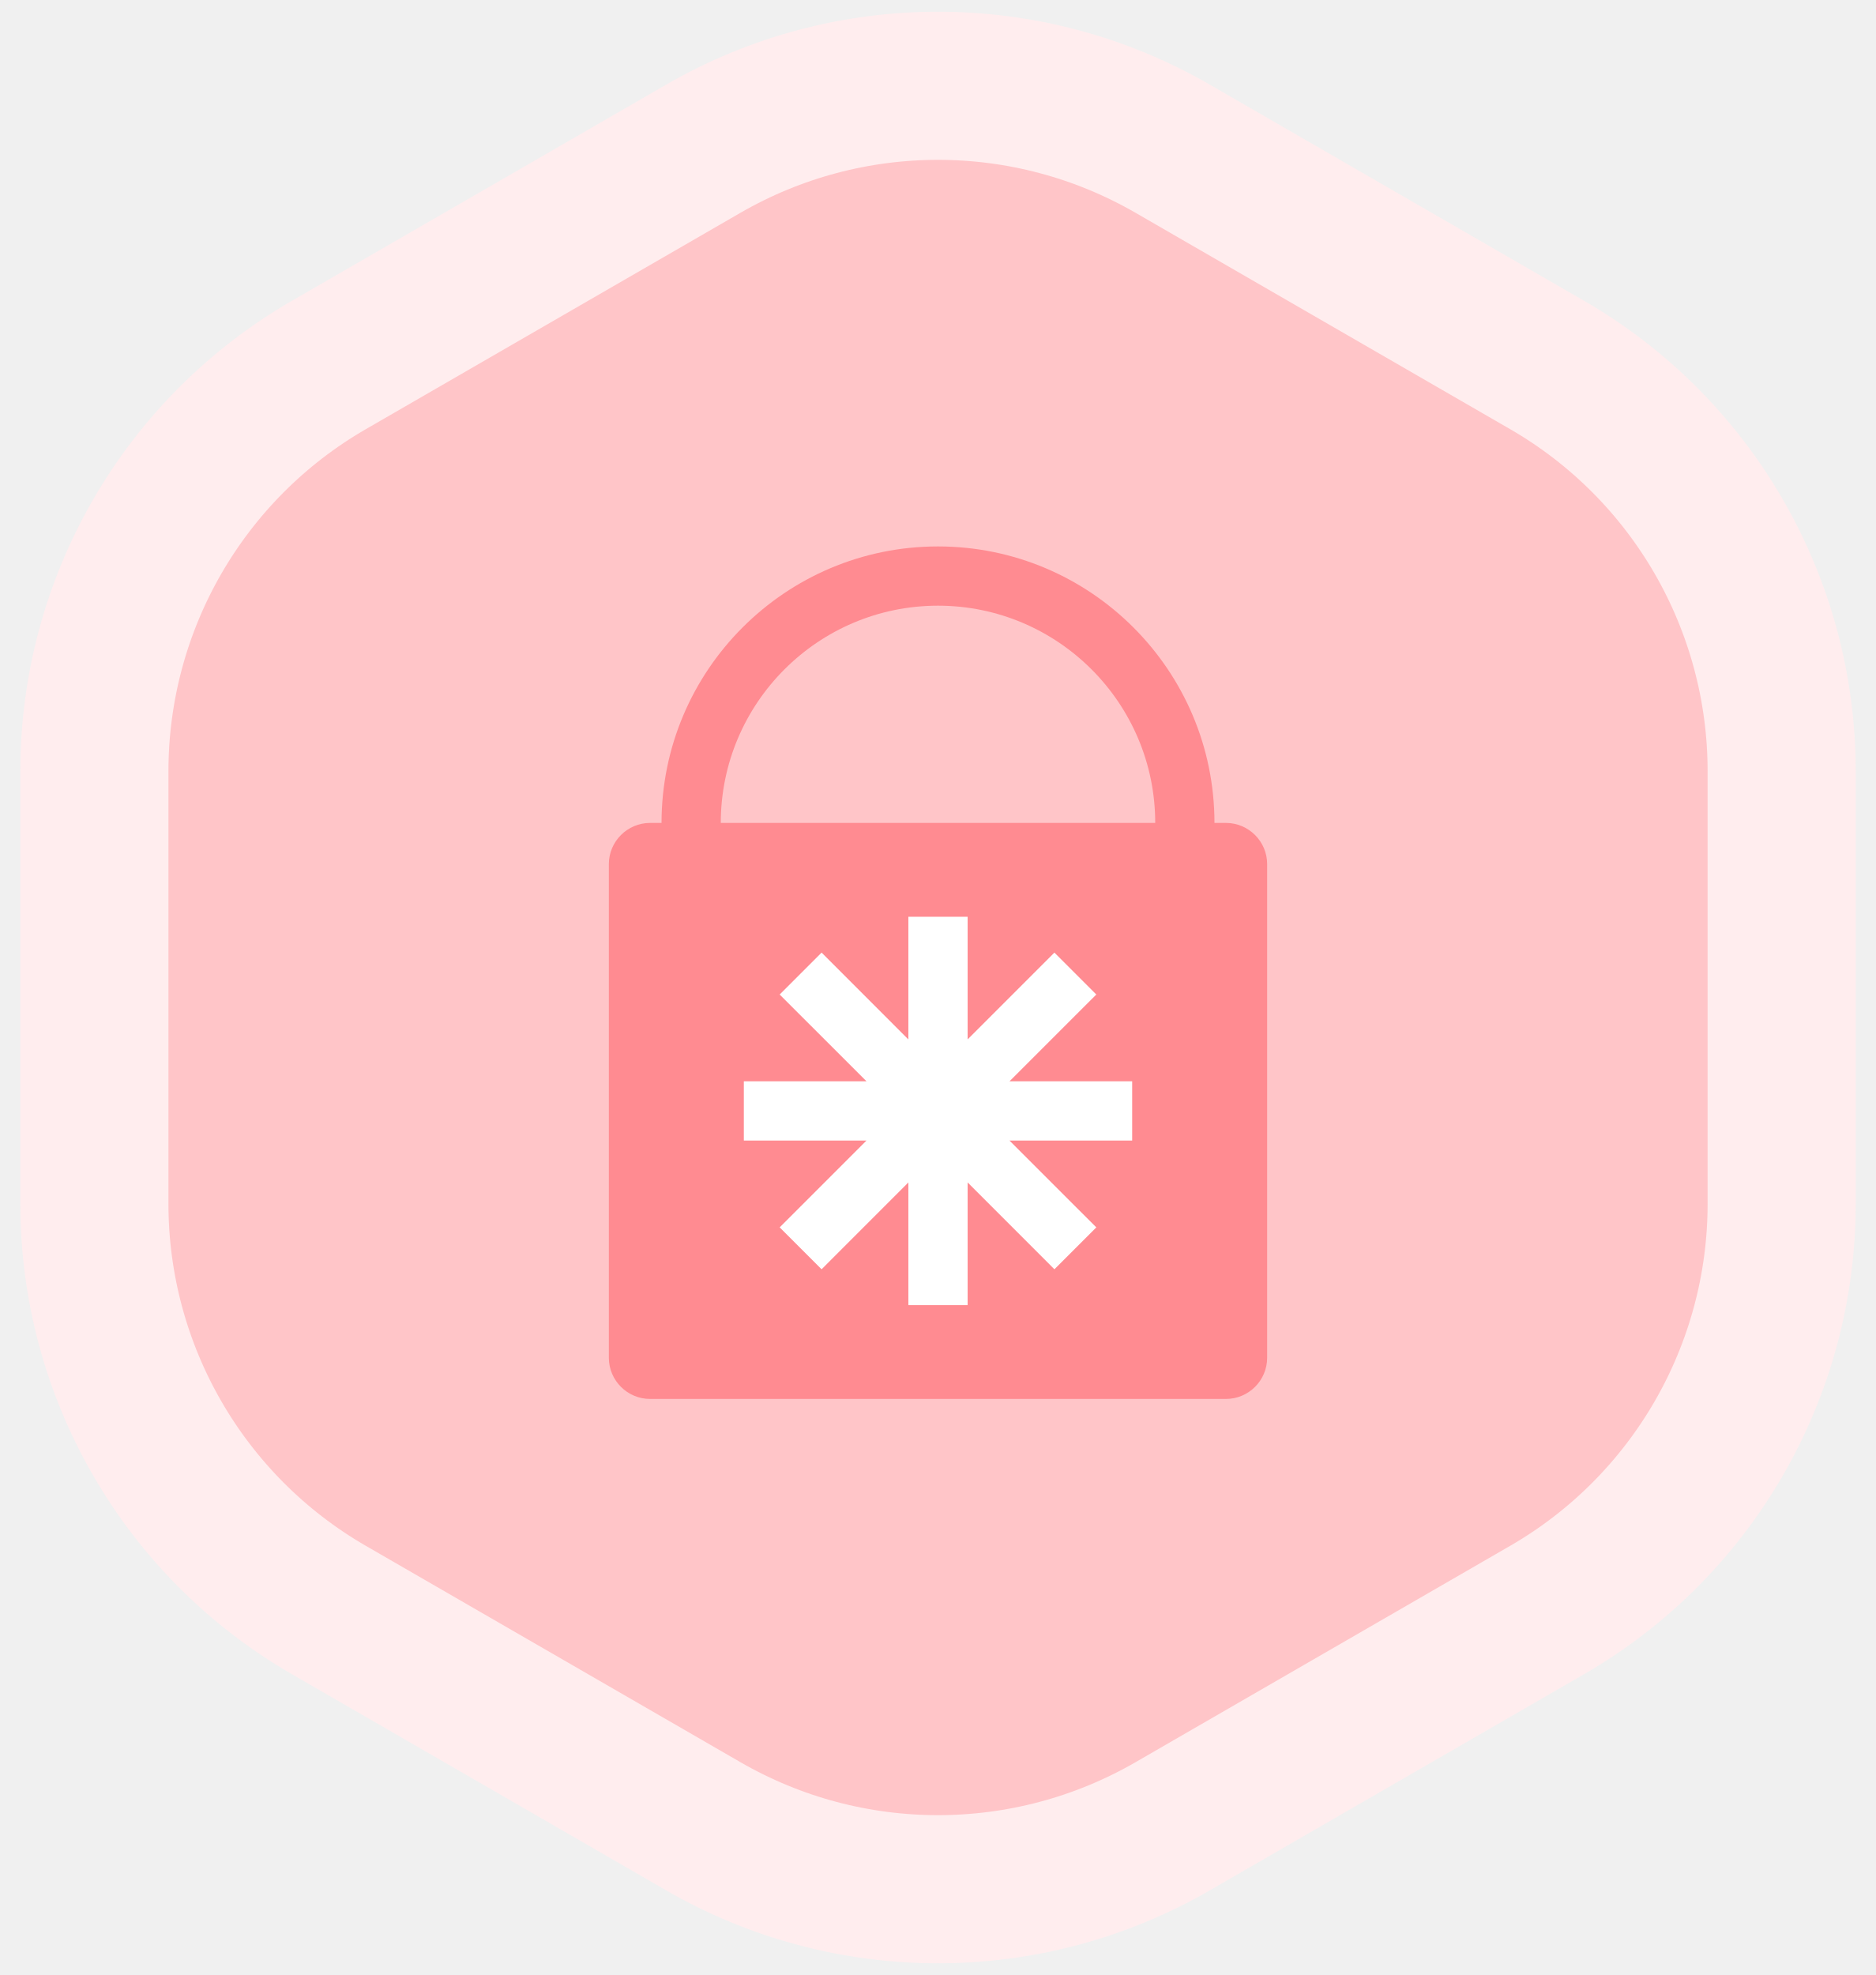
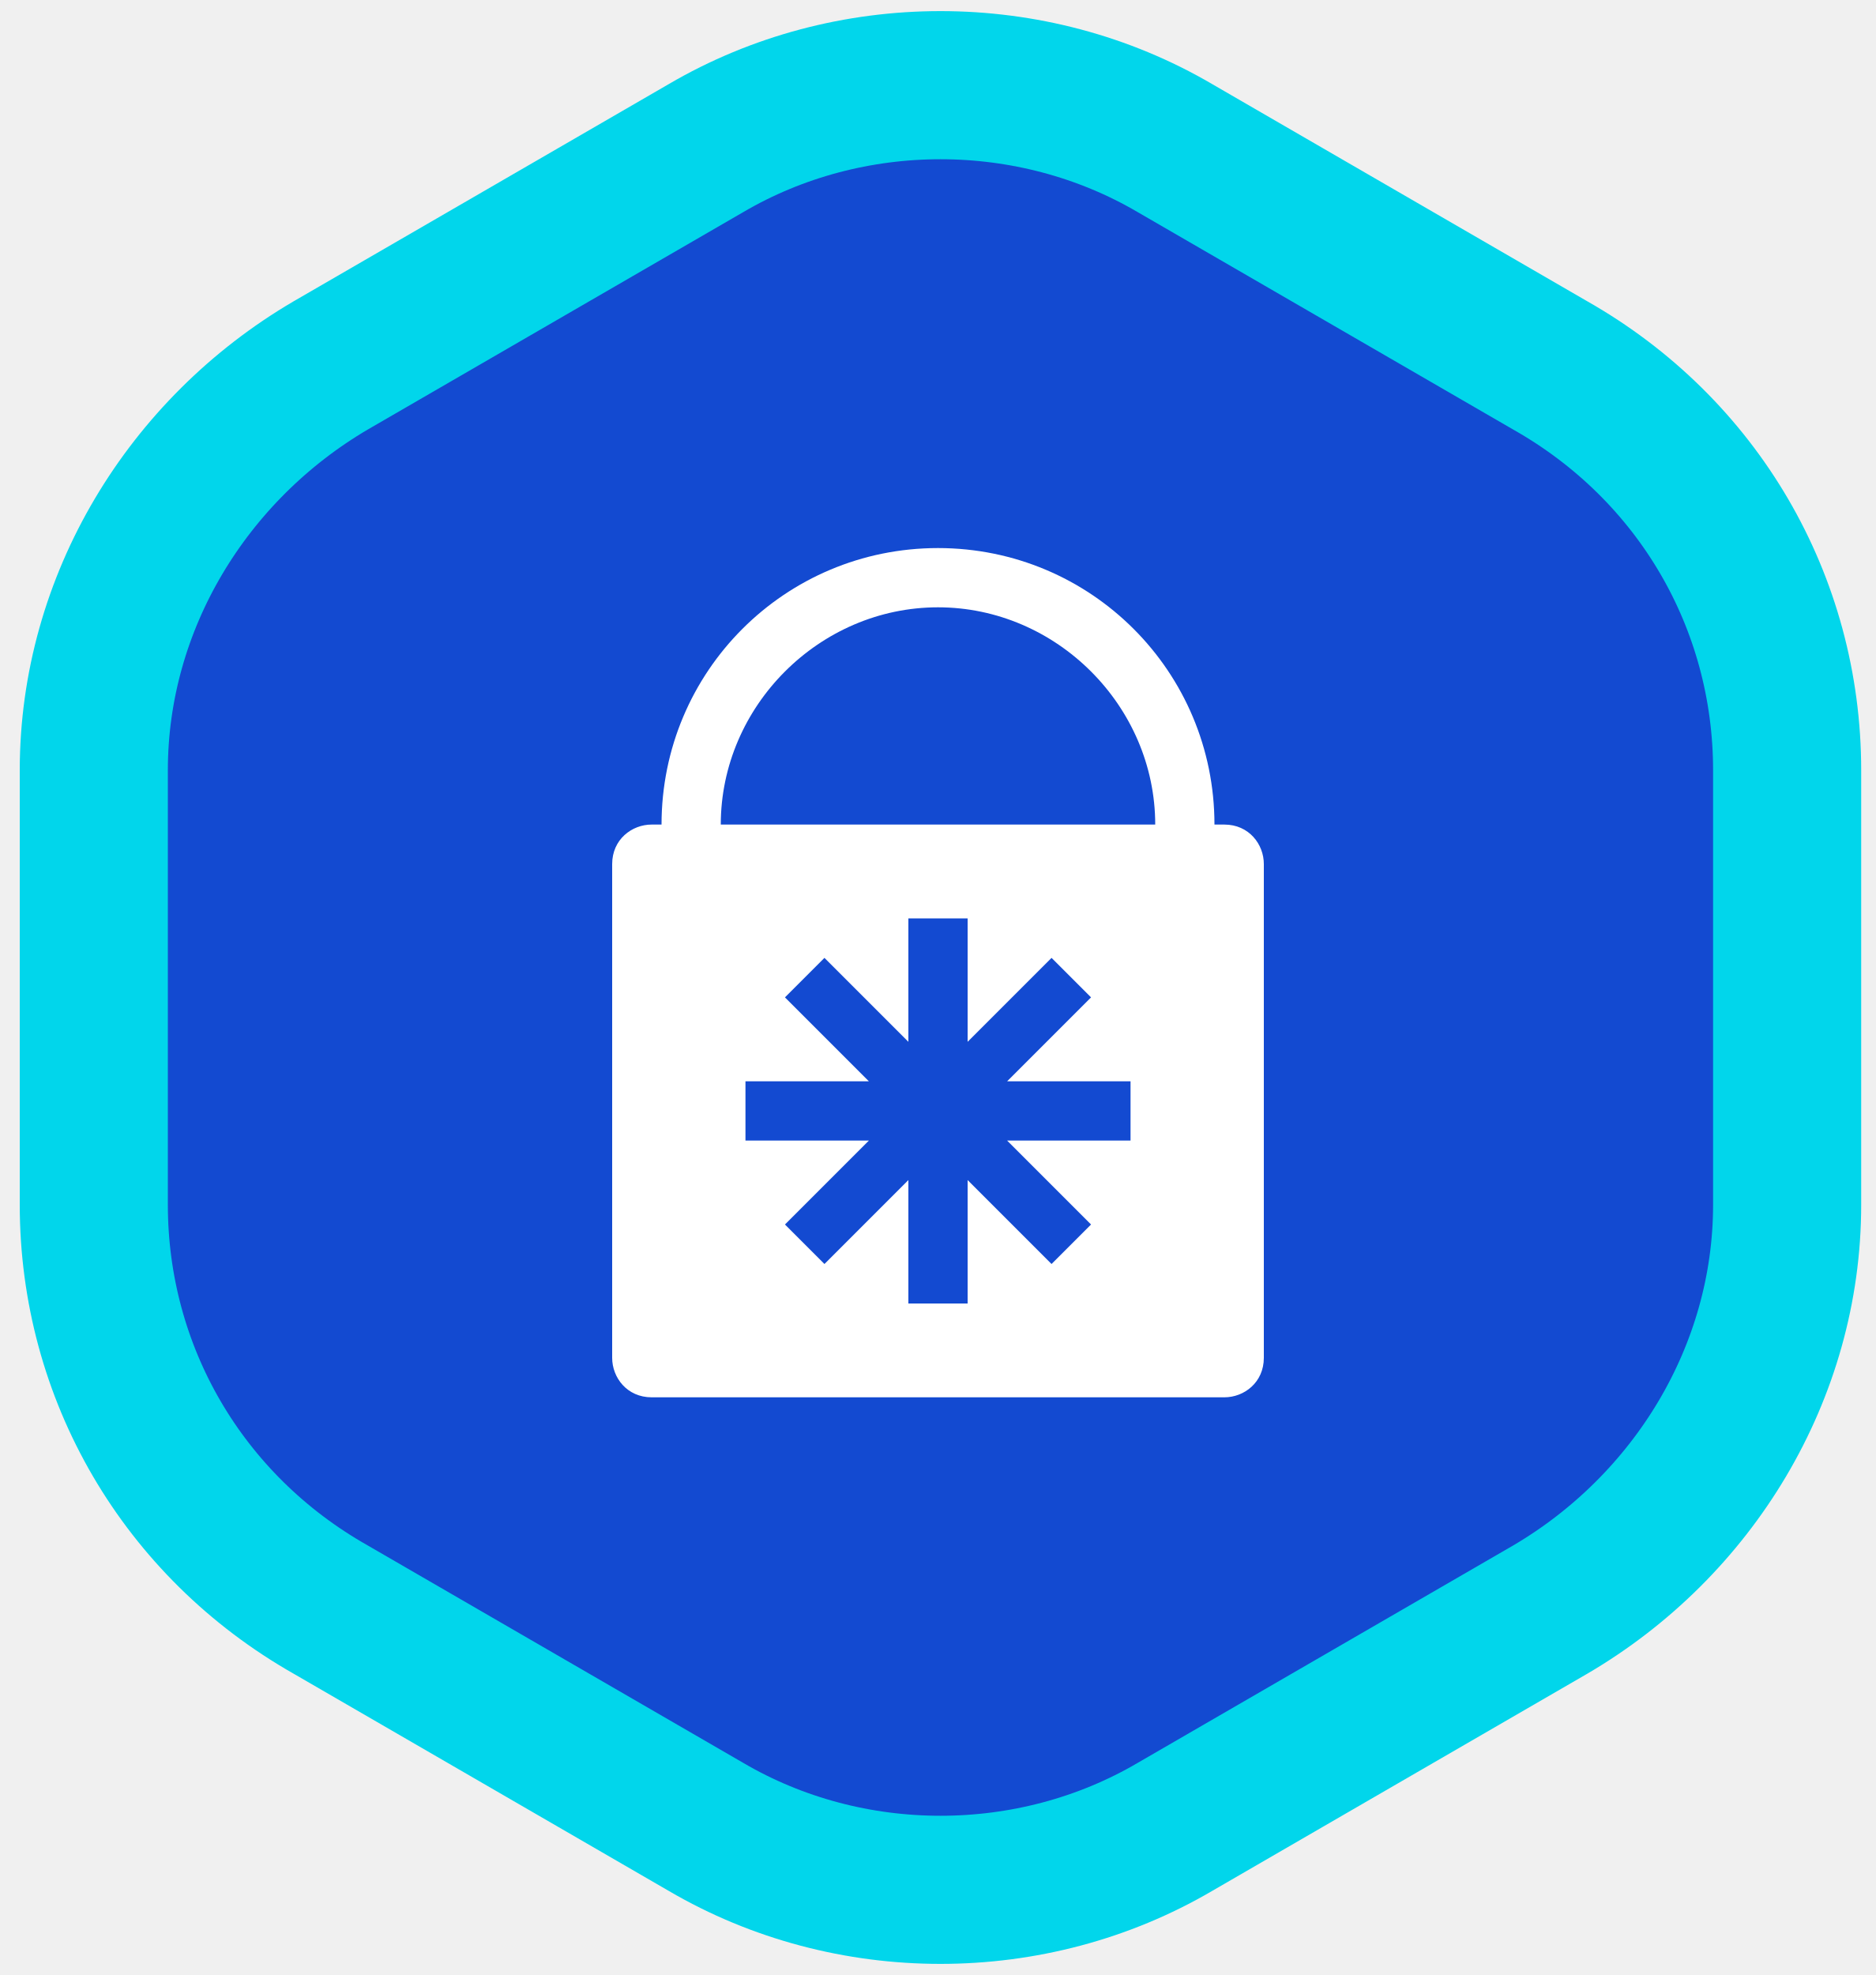
- <svg xmlns="http://www.w3.org/2000/svg" width="38" height="40" viewBox="0 0 38 40" fill="none">
-   <path d="M23.75 3.01C20.811 1.313 17.189 1.313 14.25 3.01L6.662 7.392C3.722 9.089 1.912 12.225 1.912 15.619V24.381C1.912 27.775 3.722 30.911 6.662 32.608L14.25 36.99C17.189 38.687 20.811 38.687 23.75 36.99L31.338 32.608C34.278 30.911 36.089 27.775 36.089 24.381V15.619C36.089 12.225 34.278 9.089 31.338 7.392L23.75 3.01Z" fill="#FFC5C8" stroke="#FFEDEE" stroke-width="3" />
-   <g style="mix-blend-mode:overlay">
-     <path fill-rule="evenodd" clip-rule="evenodd" d="M14.6 16.667C14.6 14.24 16.573 12.267 19 12.267C21.427 12.267 23.4 14.24 23.4 16.667H14.6ZM13.4 16.667C13.4 13.577 15.91 11.067 19 11.067C22.09 11.067 24.6 13.577 24.6 16.667L24.833 16.667C25.292 16.667 25.667 17.042 25.667 17.5V27.5C25.667 27.958 25.292 28.333 24.833 28.333H13.167C12.708 28.333 12.333 27.958 12.333 27.5V17.5C12.333 17.042 12.708 16.667 13.167 16.667L13.4 16.667Z" fill="black" />
-     <path fill-rule="evenodd" clip-rule="evenodd" d="M19.6 19.167V18.567H18.4V19.167V21.052L17.066 19.717L16.642 19.293L15.793 20.142L16.217 20.566L17.552 21.9H15.667H15.067V23.1H15.667H17.551L16.217 24.434L15.793 24.858L16.642 25.707L17.066 25.282L18.4 23.948V25.833V26.433H19.6V25.833V23.948L20.934 25.282L21.358 25.707L22.207 24.858L21.782 24.434L20.448 23.1H22.333H22.933V21.9H22.333H20.448L21.782 20.566L22.207 20.142L21.358 19.293L20.934 19.717L19.6 21.051V19.167Z" fill="white" />
+ <svg xmlns="http://www.w3.org/2000/svg" version="1.1" id="Capa_1" x="0px" y="0px" viewBox="0 0 38 40" style="enable-background:new 0 0 38 40;" xml:space="preserve">
+   <style type="text/css">
+ 	.st0{fill:#134AD1;stroke:#01D6EB;stroke-width:3;}
+ 	.st1{fill-rule:evenodd;clip-rule:evenodd;fill:#FFFFFF;}
+ 	.st2{fill-rule:evenodd;clip-rule:evenodd;fill:#134AD1;}
+ </style>
+   <path class="st0" d="M23.8,3c-2.9-1.7-6.6-1.7-9.5,0L6.7,7.4c-2.9,1.7-4.8,4.8-4.8,8.2v8.8c0,3.4,1.8,6.5,4.8,8.2l7.6,4.4  c2.9,1.7,6.6,1.7,9.5,0l7.6-4.4c2.9-1.7,4.8-4.8,4.8-8.2v-8.8c0-3.4-1.8-6.5-4.8-8.2L23.8,3z" />
+   <g>
+     <path class="st1" d="M14.6,16.7c0-2.4,2-4.4,4.4-4.4s4.4,2,4.4,4.4H14.6z M13.4,16.7c0-3.1,2.5-5.6,5.6-5.6s5.6,2.5,5.6,5.6h0.2   c0.5,0,0.8,0.4,0.8,0.8v10c0,0.5-0.4,0.8-0.8,0.8H13.2c-0.5,0-0.8-0.4-0.8-0.8v-10c0-0.5,0.4-0.8,0.8-0.8H13.4z" />
+     <path class="st2" d="M19.6,19.2v-0.6h-1.2v0.6v1.9l-1.3-1.3l-0.4-0.4l-0.8,0.8l0.4,0.4l1.3,1.3h-1.9h-0.6v1.2h0.6h1.9l-1.3,1.3   l-0.4,0.4l0.8,0.8l0.4-0.4l1.3-1.3v1.9v0.6h1.2v-0.6v-1.9l1.3,1.3l0.4,0.4l0.8-0.8l-0.4-0.4l-1.3-1.3h1.9h0.6v-1.2h-0.6h-1.9   l1.3-1.3l0.4-0.4l-0.8-0.8l-0.4,0.4l-1.3,1.3V19.2z" />
  </g>
</svg>
